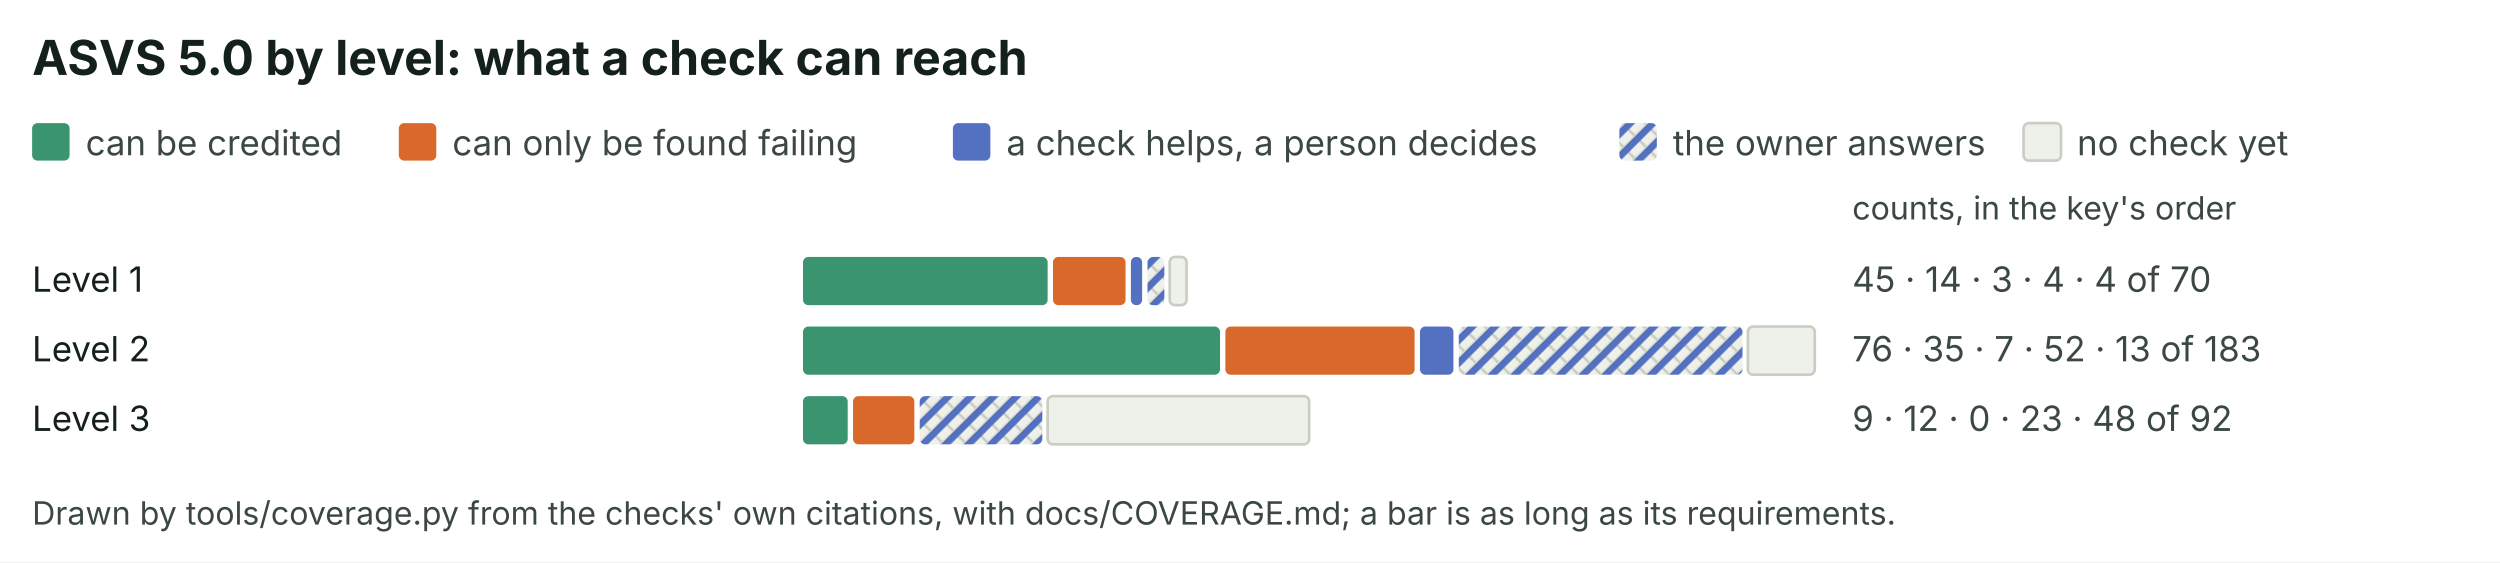
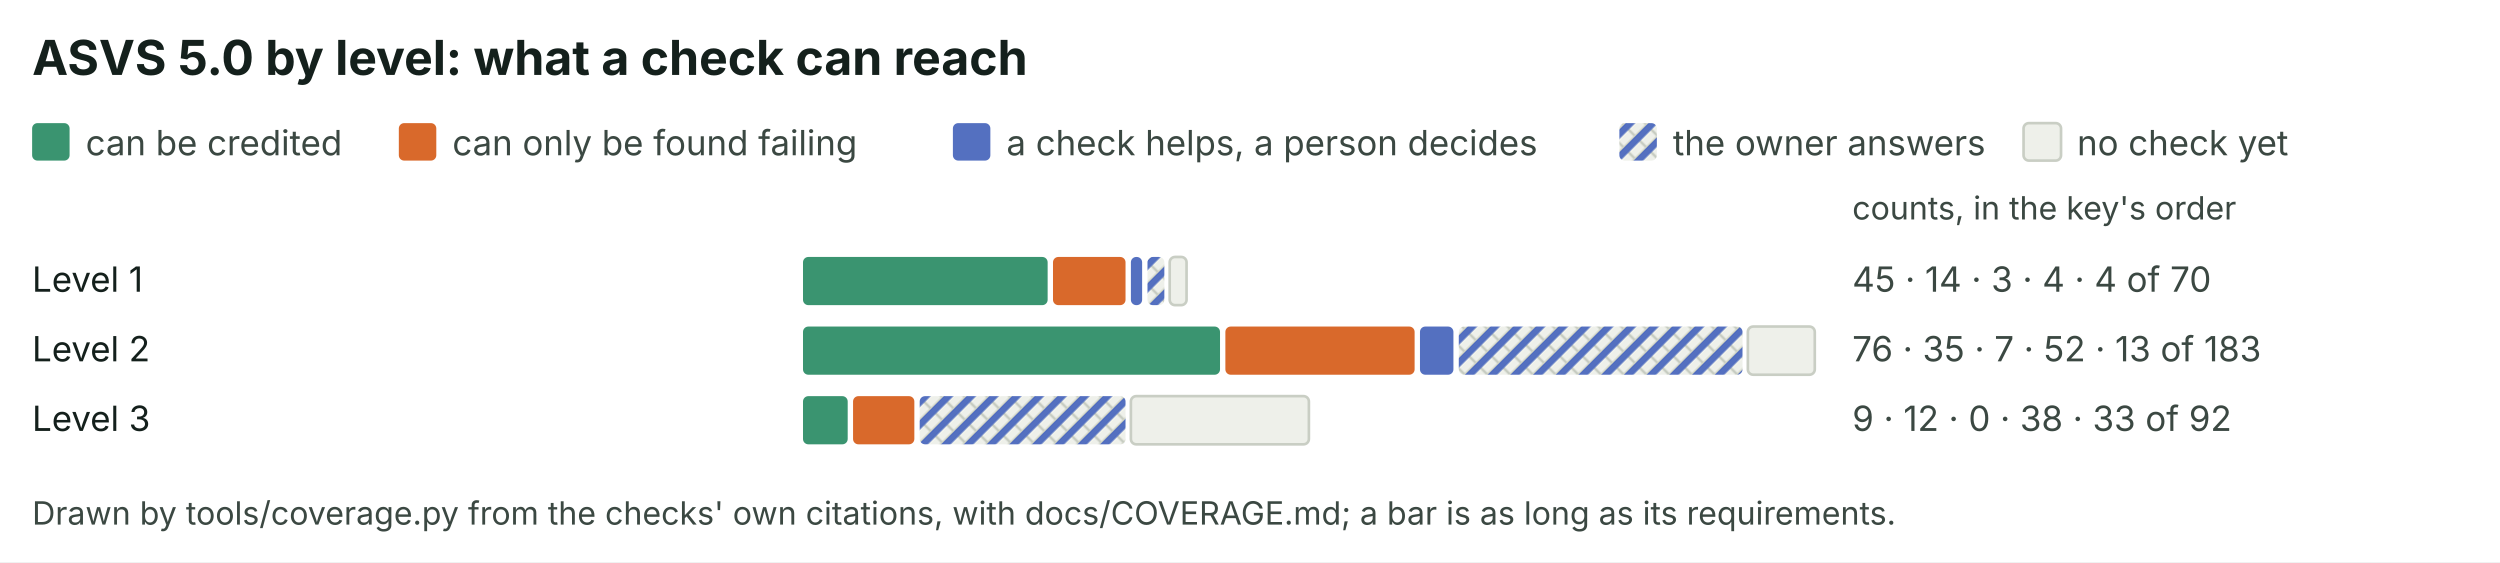
<svg xmlns="http://www.w3.org/2000/svg" viewBox="0 0 934 210" width="934" height="210" role="img" aria-labelledby="t d" font-family="Atkinson Hyperlegible, -apple-system, Segoe UI, sans-serif">
  <style>.bg{fill:#FFFFFF}.ink{fill:#14201C}.soft{fill:#3B4842}.none{fill:#EEF0EA;stroke:#C9CEC4}@media (prefers-color-scheme: dark){.bg{fill:#14201C}.ink{fill:#F3F4EF}.soft{fill:#C9CEC4}.none{fill:#182A23;stroke:#3B4842}}</style>
  <defs>
    <pattern id="owner" width="6" height="6" patternUnits="userSpaceOnUse" patternTransform="rotate(45)">
      <rect class="none" width="6" height="6" />
      <rect width="2.5" height="6" fill="#5470C0" />
    </pattern>
  </defs>
  <rect class="bg" width="934" height="210" />
  <text class="ink" x="12" y="28" font-size="18" font-weight="700">ASVS 5.0 by level: what a check can reach</text>
  <rect fill="#3A9470" x="12" y="46" width="14" height="14" rx="2" />
  <text class="soft" x="32" y="58" font-size="13">can be credited</text>
  <rect fill="#D9692B" x="149" y="46" width="14" height="14" rx="2" />
  <text class="soft" x="169" y="58" font-size="13">can only be found failing</text>
  <rect fill="#5470C0" x="356" y="46" width="14" height="14" rx="2" />
  <text class="soft" x="376" y="58" font-size="13">a check helps, a person decides</text>
  <rect fill="url(#owner)" x="605" y="46" width="14" height="14" rx="2" />
  <text class="soft" x="625" y="58" font-size="13">the owner answers</text>
  <rect class="none" x="756" y="46" width="14" height="14" rx="2" />
  <text class="soft" x="776" y="58" font-size="13">no check yet</text>
  <text class="soft" x="692" y="82" font-size="12">counts, in the key's order</text>
  <text class="ink" x="12" y="109" font-size="13">Level 1</text>
  <rect fill="#3A9470" x="300.0" y="96" width="91.4" height="18" rx="2" />
  <rect fill="#D9692B" x="393.4" y="96" width="27.1" height="18" rx="2" />
  <rect fill="#5470C0" x="422.5" y="96" width="4.2" height="18" rx="2" />
  <rect fill="url(#owner)" x="428.7" y="96" width="6.3" height="18" rx="2" />
  <rect class="none" x="437.0" y="96" width="6.3" height="18" rx="2" />
  <text class="soft" x="692" y="109" font-size="13">45 · 14 · 3 · 4 · 4  of 70</text>
  <text class="ink" x="12" y="135" font-size="13">Level 2</text>
  <rect fill="#3A9470" x="300.0" y="122" width="155.8" height="18" rx="2" />
  <rect fill="#D9692B" x="457.8" y="122" width="70.7" height="18" rx="2" />
  <rect fill="#5470C0" x="530.5" y="122" width="12.5" height="18" rx="2" />
  <rect fill="url(#owner)" x="545.0" y="122" width="106.0" height="18" rx="2" />
  <rect class="none" x="653.0" y="122" width="25.0" height="18" rx="2" />
  <text class="soft" x="692" y="135" font-size="13">76 · 35 · 7 · 52 · 13  of 183</text>
  <text class="ink" x="12" y="161" font-size="13">Level 3</text>
  <rect fill="#3A9470" x="300.0" y="148" width="16.7" height="18" rx="2" />
  <rect fill="#D9692B" x="318.7" y="148" width="22.9" height="18" rx="2" />
-   <rect fill="url(#owner)" x="343.6" y="148" width="45.8" height="18" rx="2" />
-   <rect class="none" x="391.4" y="148" width="97.7" height="18" rx="2" />
-   <text class="soft" x="692" y="161" font-size="13">9 · 12 · 0 · 23 · 48  of 92</text>
+   <rect fill="url(#owner)" x="343.6" y="148" width="76.9" height="18" rx="2" />
+   <rect class="none" x="422.5" y="148" width="66.5" height="18" rx="2" />
+   <text class="soft" x="692" y="161" font-size="13">9 · 12 · 0 · 38 · 33  of 92</text>
  <text class="soft" x="12" y="196" font-size="12">Drawn by tools/coverage.py from the checks' own citations, with docs/COVERAGE.md; a bar is as long as its requirements.</text>
</svg>
